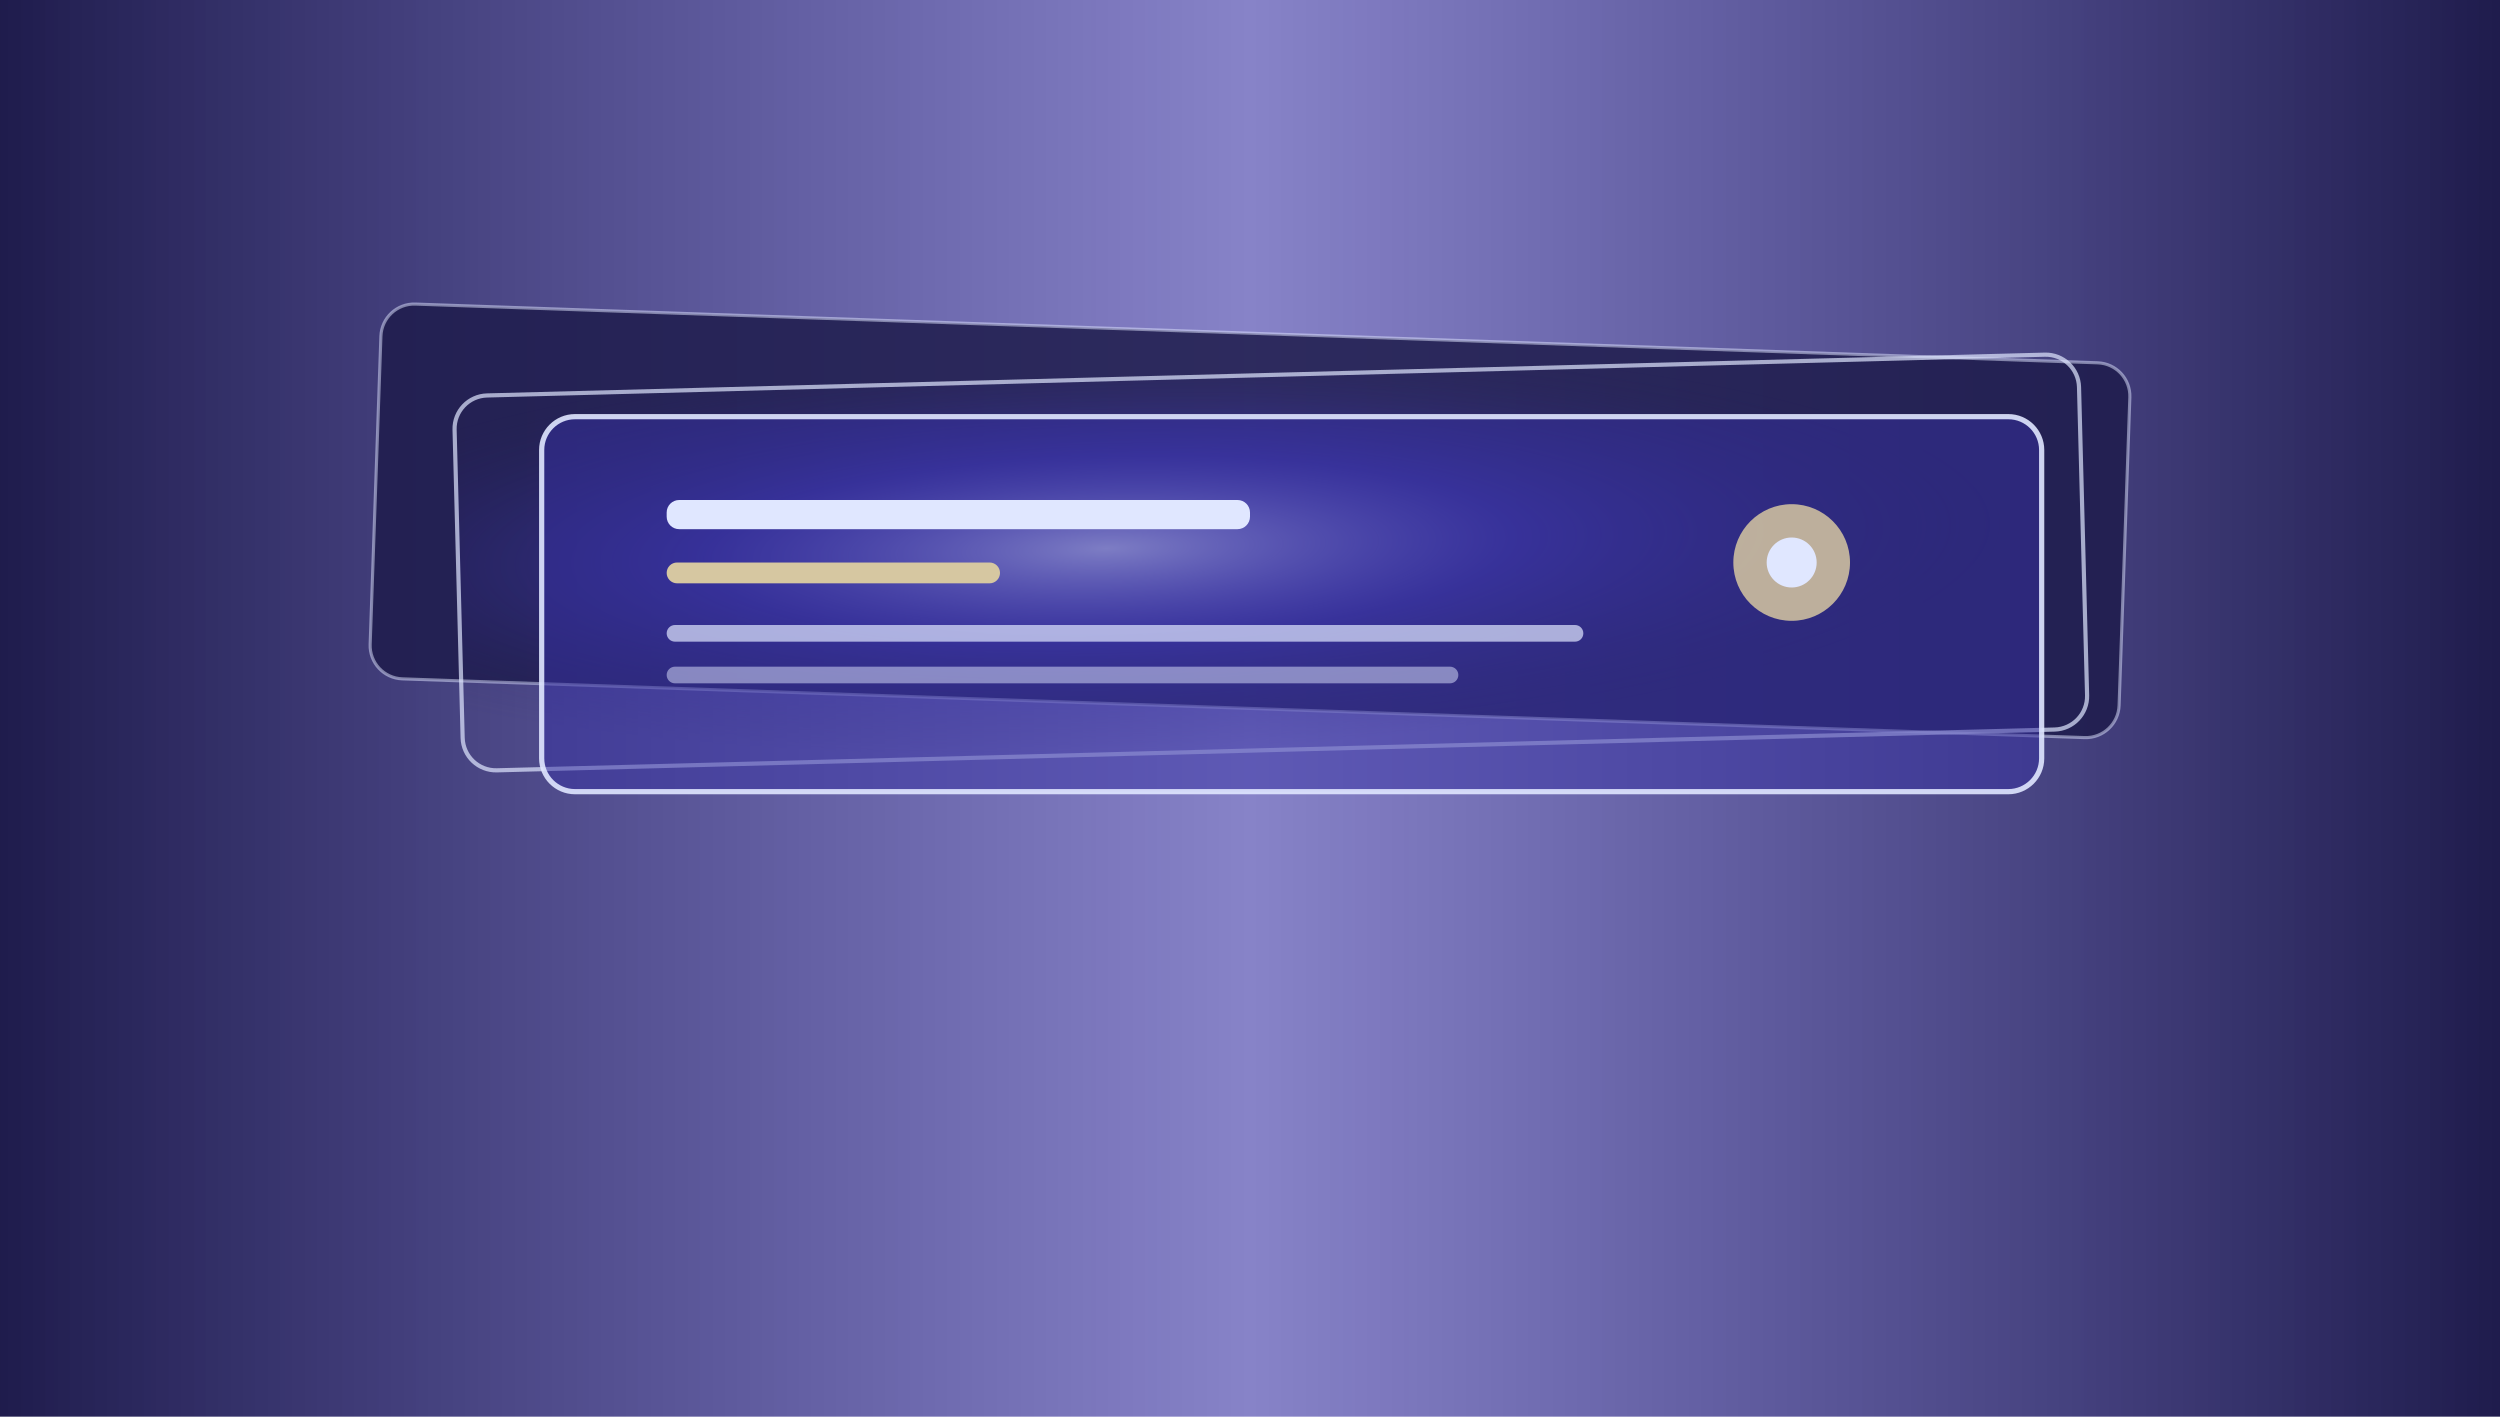
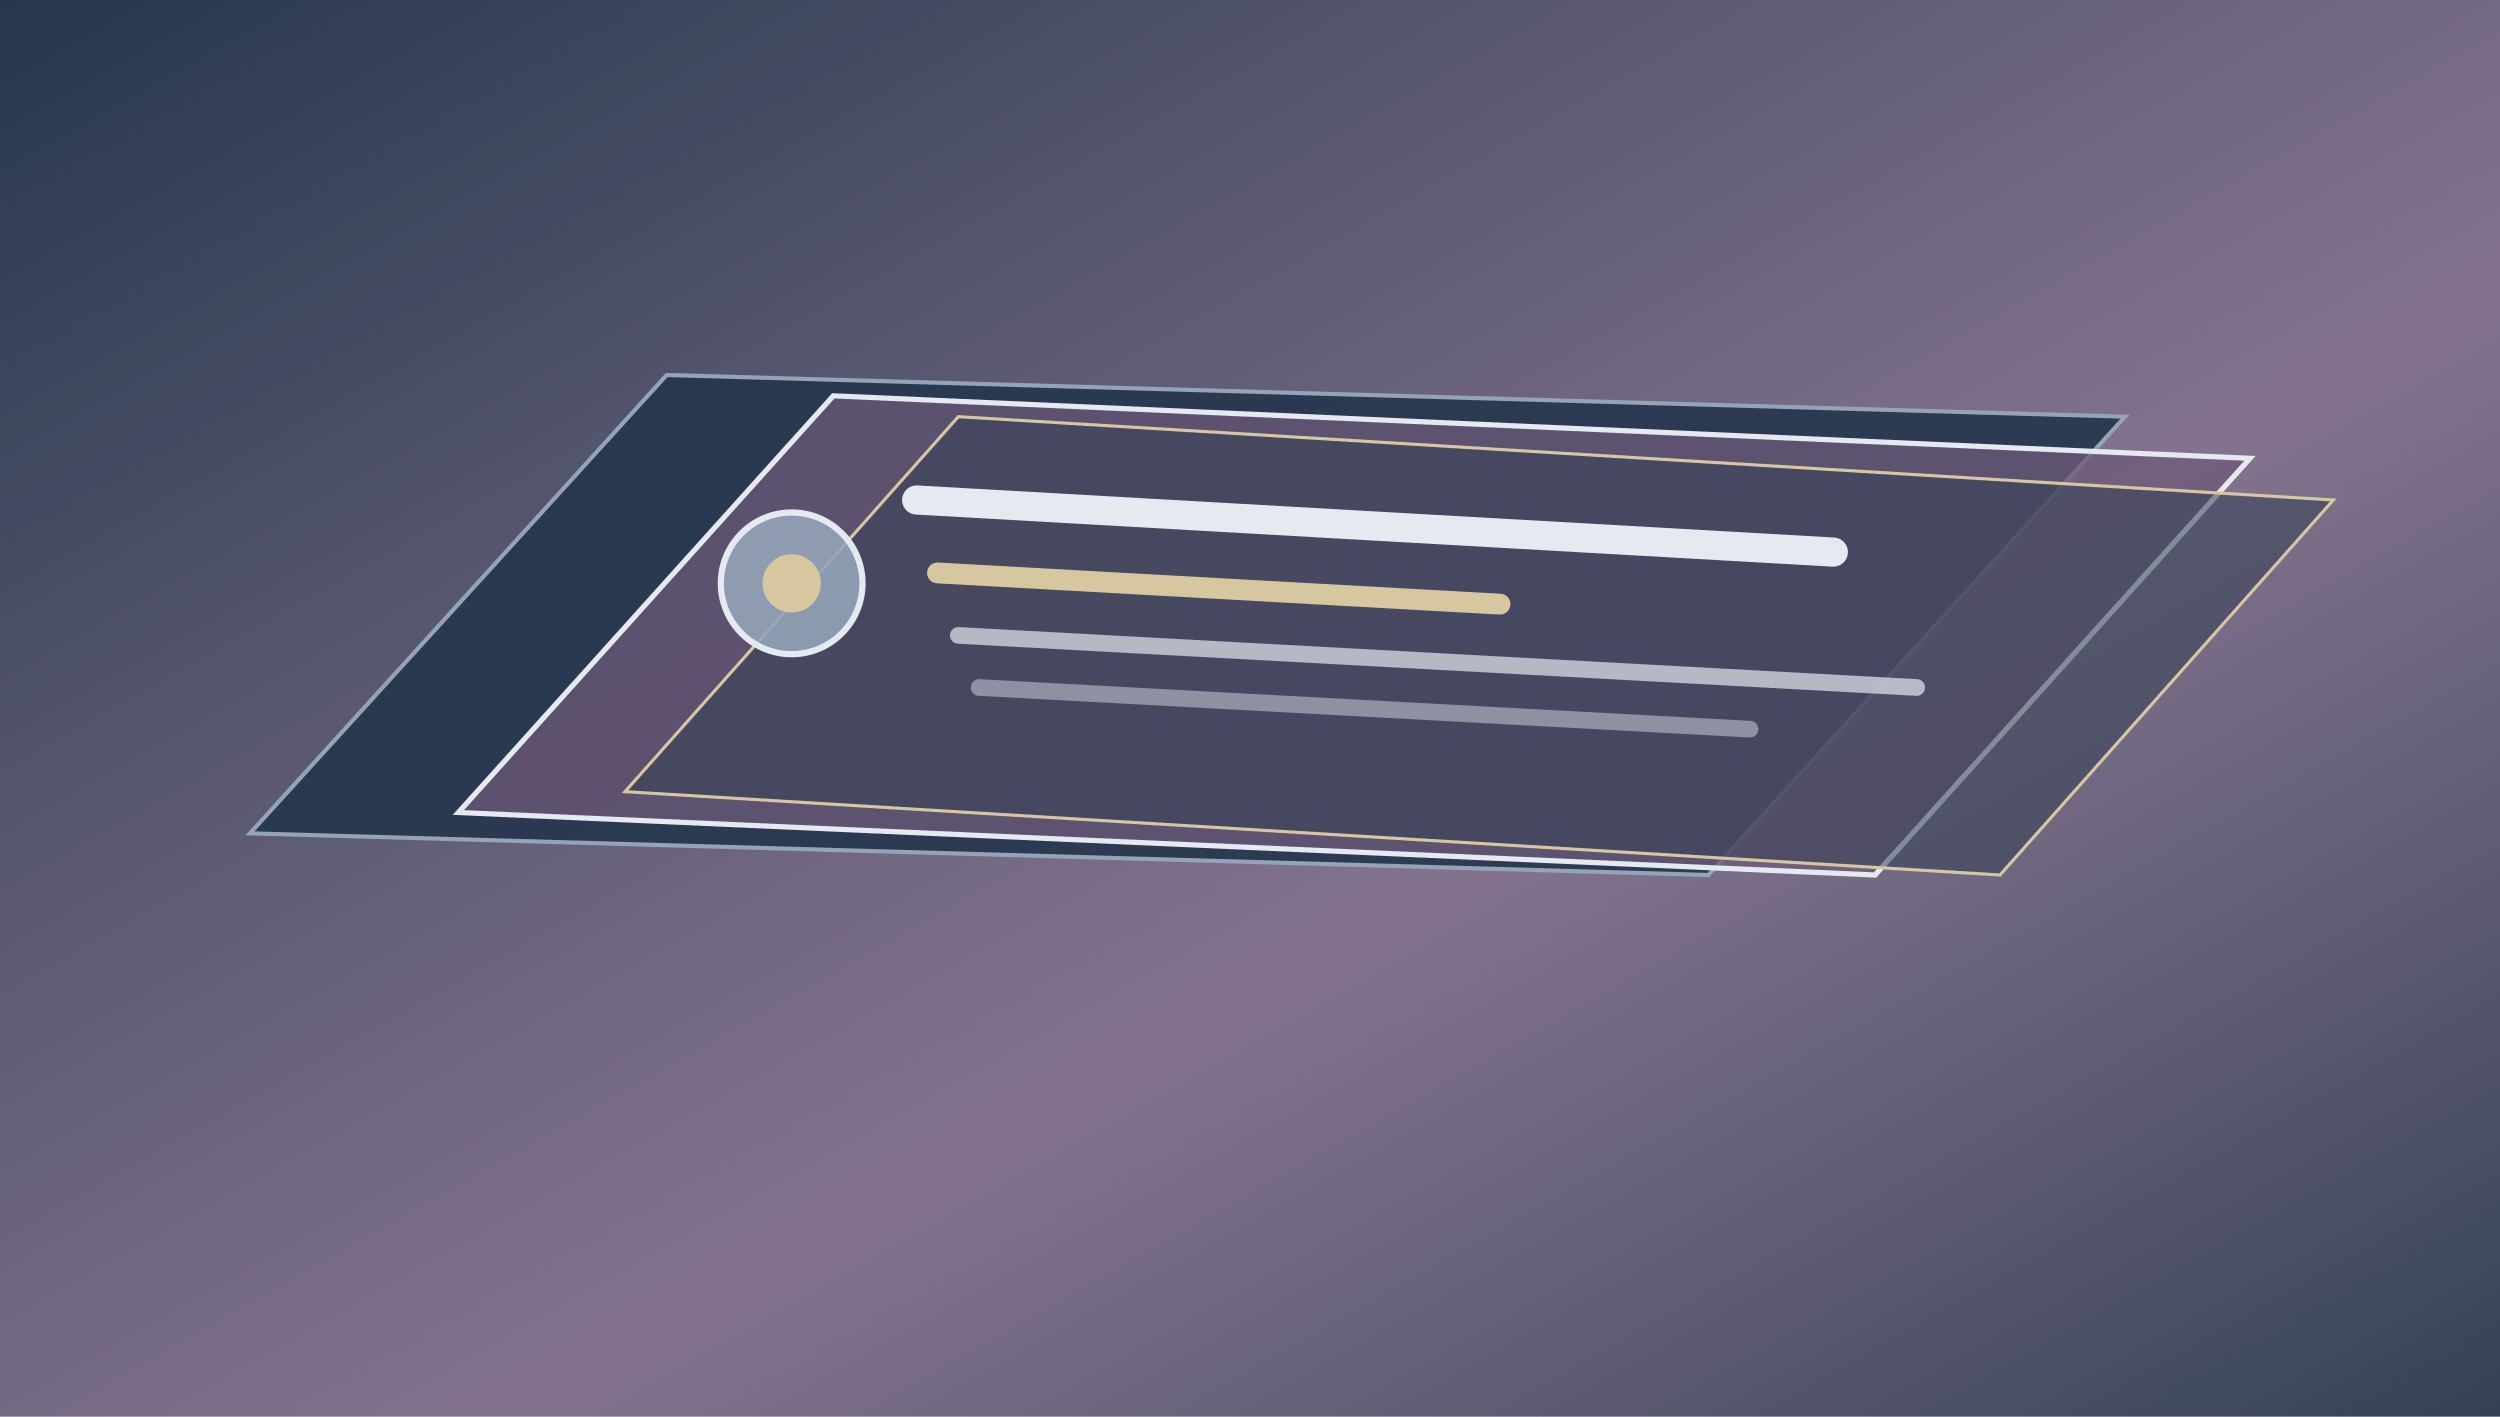
<svg xmlns="http://www.w3.org/2000/svg" viewBox="0 0 1200 680" preserveAspectRatio="xMidYMid slice" width="100%" height="100%">
  <defs>
-     <linearGradient id="grad_publication_3" x1="0%" y1="0%" x2="100%" y2="0%">
-       <stop offset="0%" stop-color="#1E1B4B" />
-       <stop offset="50%" stop-color="#3730A3" stop-opacity="0.6" />
-       <stop offset="100%" stop-color="#1E1B4B" />
+     <linearGradient id="g_pub_3" x1="0%" y1="0%" x2="100%" y2="100%">
+       <stop offset="0%" stop-color="#24364D" />
+       <stop offset="60%" stop-color="#6D5A7A" stop-opacity="0.85" />
+       <stop offset="100%" stop-color="#334155" />
    </linearGradient>
-     <radialGradient id="glow_publication_3" cx="40%" cy="45%" r="55%">
-       <stop offset="0%" stop-color="#E0E7FF" stop-opacity="0.85" />
-       <stop offset="45%" stop-color="#4F46E5" stop-opacity="0.4" />
-       <stop offset="100%" stop-color="#1E1B4B" stop-opacity="0" />
-     </radialGradient>
  </defs>
-   <rect width="1200" height="680" fill="url(#grad_publication_3)" />
-   <rect x="180" y="160" width="840" height="180" rx="16" transform="rotate(2 600 250)" fill="#1E1B4B" fill-opacity="0.85" stroke="#E0E7FF" stroke-width="1.5" stroke-opacity="0.5" />
-   <rect x="220" y="180" width="780" height="180" rx="16" transform="rotate(-1.5 610 270)" fill="url(#glow_publication_3)" stroke="#E0E7FF" stroke-width="2" stroke-opacity="0.7" />
-   <rect x="260" y="200" width="720" height="180" rx="16" fill="#3730A3" fill-opacity="0.5" stroke="#E0E7FF" stroke-width="2.5" stroke-opacity="0.9" />
-   <rect x="320" y="240" width="280" height="14" rx="6" fill="#E0E7FF" />
-   <rect x="320" y="270" width="160" height="10" rx="5" fill="#D6C7A1" />
-   <rect x="320" y="300" width="440" height="8" rx="4" fill="#E0E7FF" fill-opacity="0.7" />
-   <rect x="320" y="320" width="380" height="8" rx="4" fill="#E0E7FF" fill-opacity="0.5" />
-   <circle cx="860" cy="270" r="28" fill="#D6C7A1" opacity="0.85" />
-   <circle cx="860" cy="270" r="12" fill="#E0E7FF" />
+   <rect width="1200" height="680" fill="url(#g_pub_3)" />
+   <path d="M 120 400 L 320 180 L 1020 200 L 820 420 Z" fill="#24364D" fill-opacity="0.9" stroke="#94A3B8" stroke-width="2" />
+   <path d="M 220 390 L 400 190 L 1080 220 L 900 420 Z" fill="#6D5A7A" fill-opacity="0.75" stroke="#E5EAF0" stroke-width="2.5" />
+   <path d="M 300 380 L 460 200 L 1120 240 L 960 420 Z" fill="#334155" fill-opacity="0.55" stroke="#D6C7A1" stroke-width="1.5" />
+   <line x1="440" y1="240" x2="880" y2="265" stroke="#E5EAF0" stroke-width="14" stroke-linecap="round" />
+   <line x1="450" y1="275" x2="720" y2="290" stroke="#D6C7A1" stroke-width="10" stroke-linecap="round" />
+   <line x1="460" y1="305" x2="920" y2="330" stroke="#E5EAF0" stroke-width="8" stroke-linecap="round" stroke-opacity="0.7" />
+   <line x1="470" y1="330" x2="840" y2="350" stroke="#E5EAF0" stroke-width="8" stroke-linecap="round" stroke-opacity="0.45" />
+   <circle cx="380" cy="280" r="34" fill="#94A3B8" fill-opacity="0.9" stroke="#E5EAF0" stroke-width="3" />
+   <circle cx="380" cy="280" r="14" fill="#D6C7A1" />
</svg>
